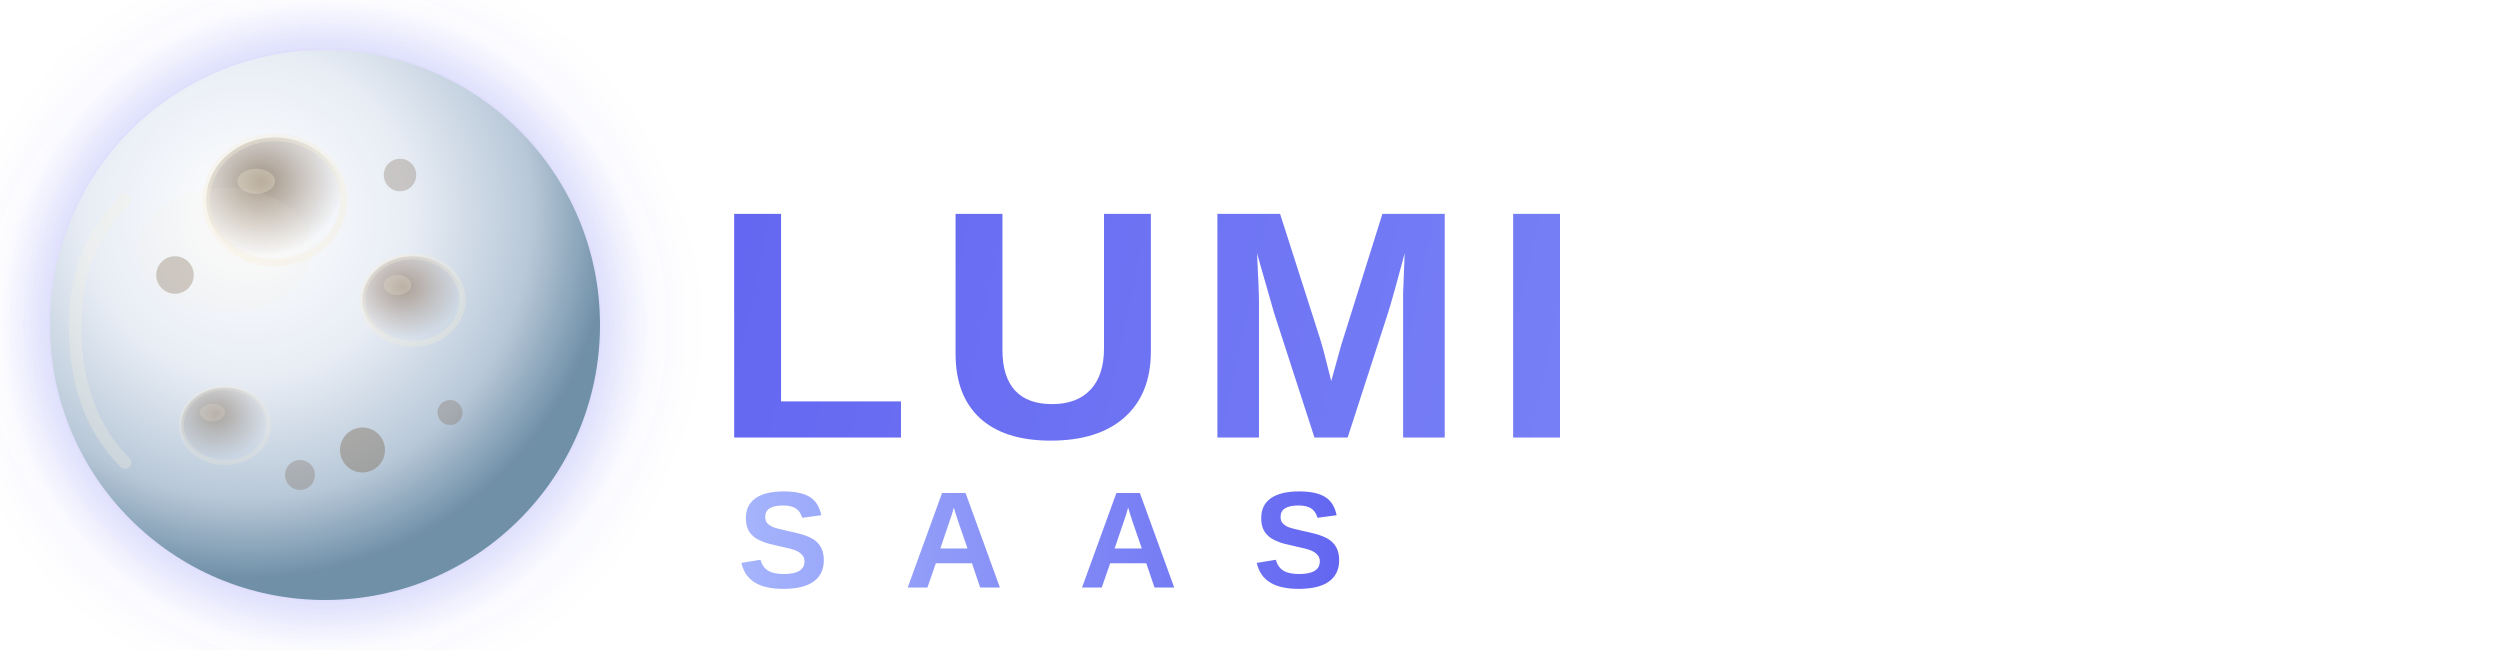
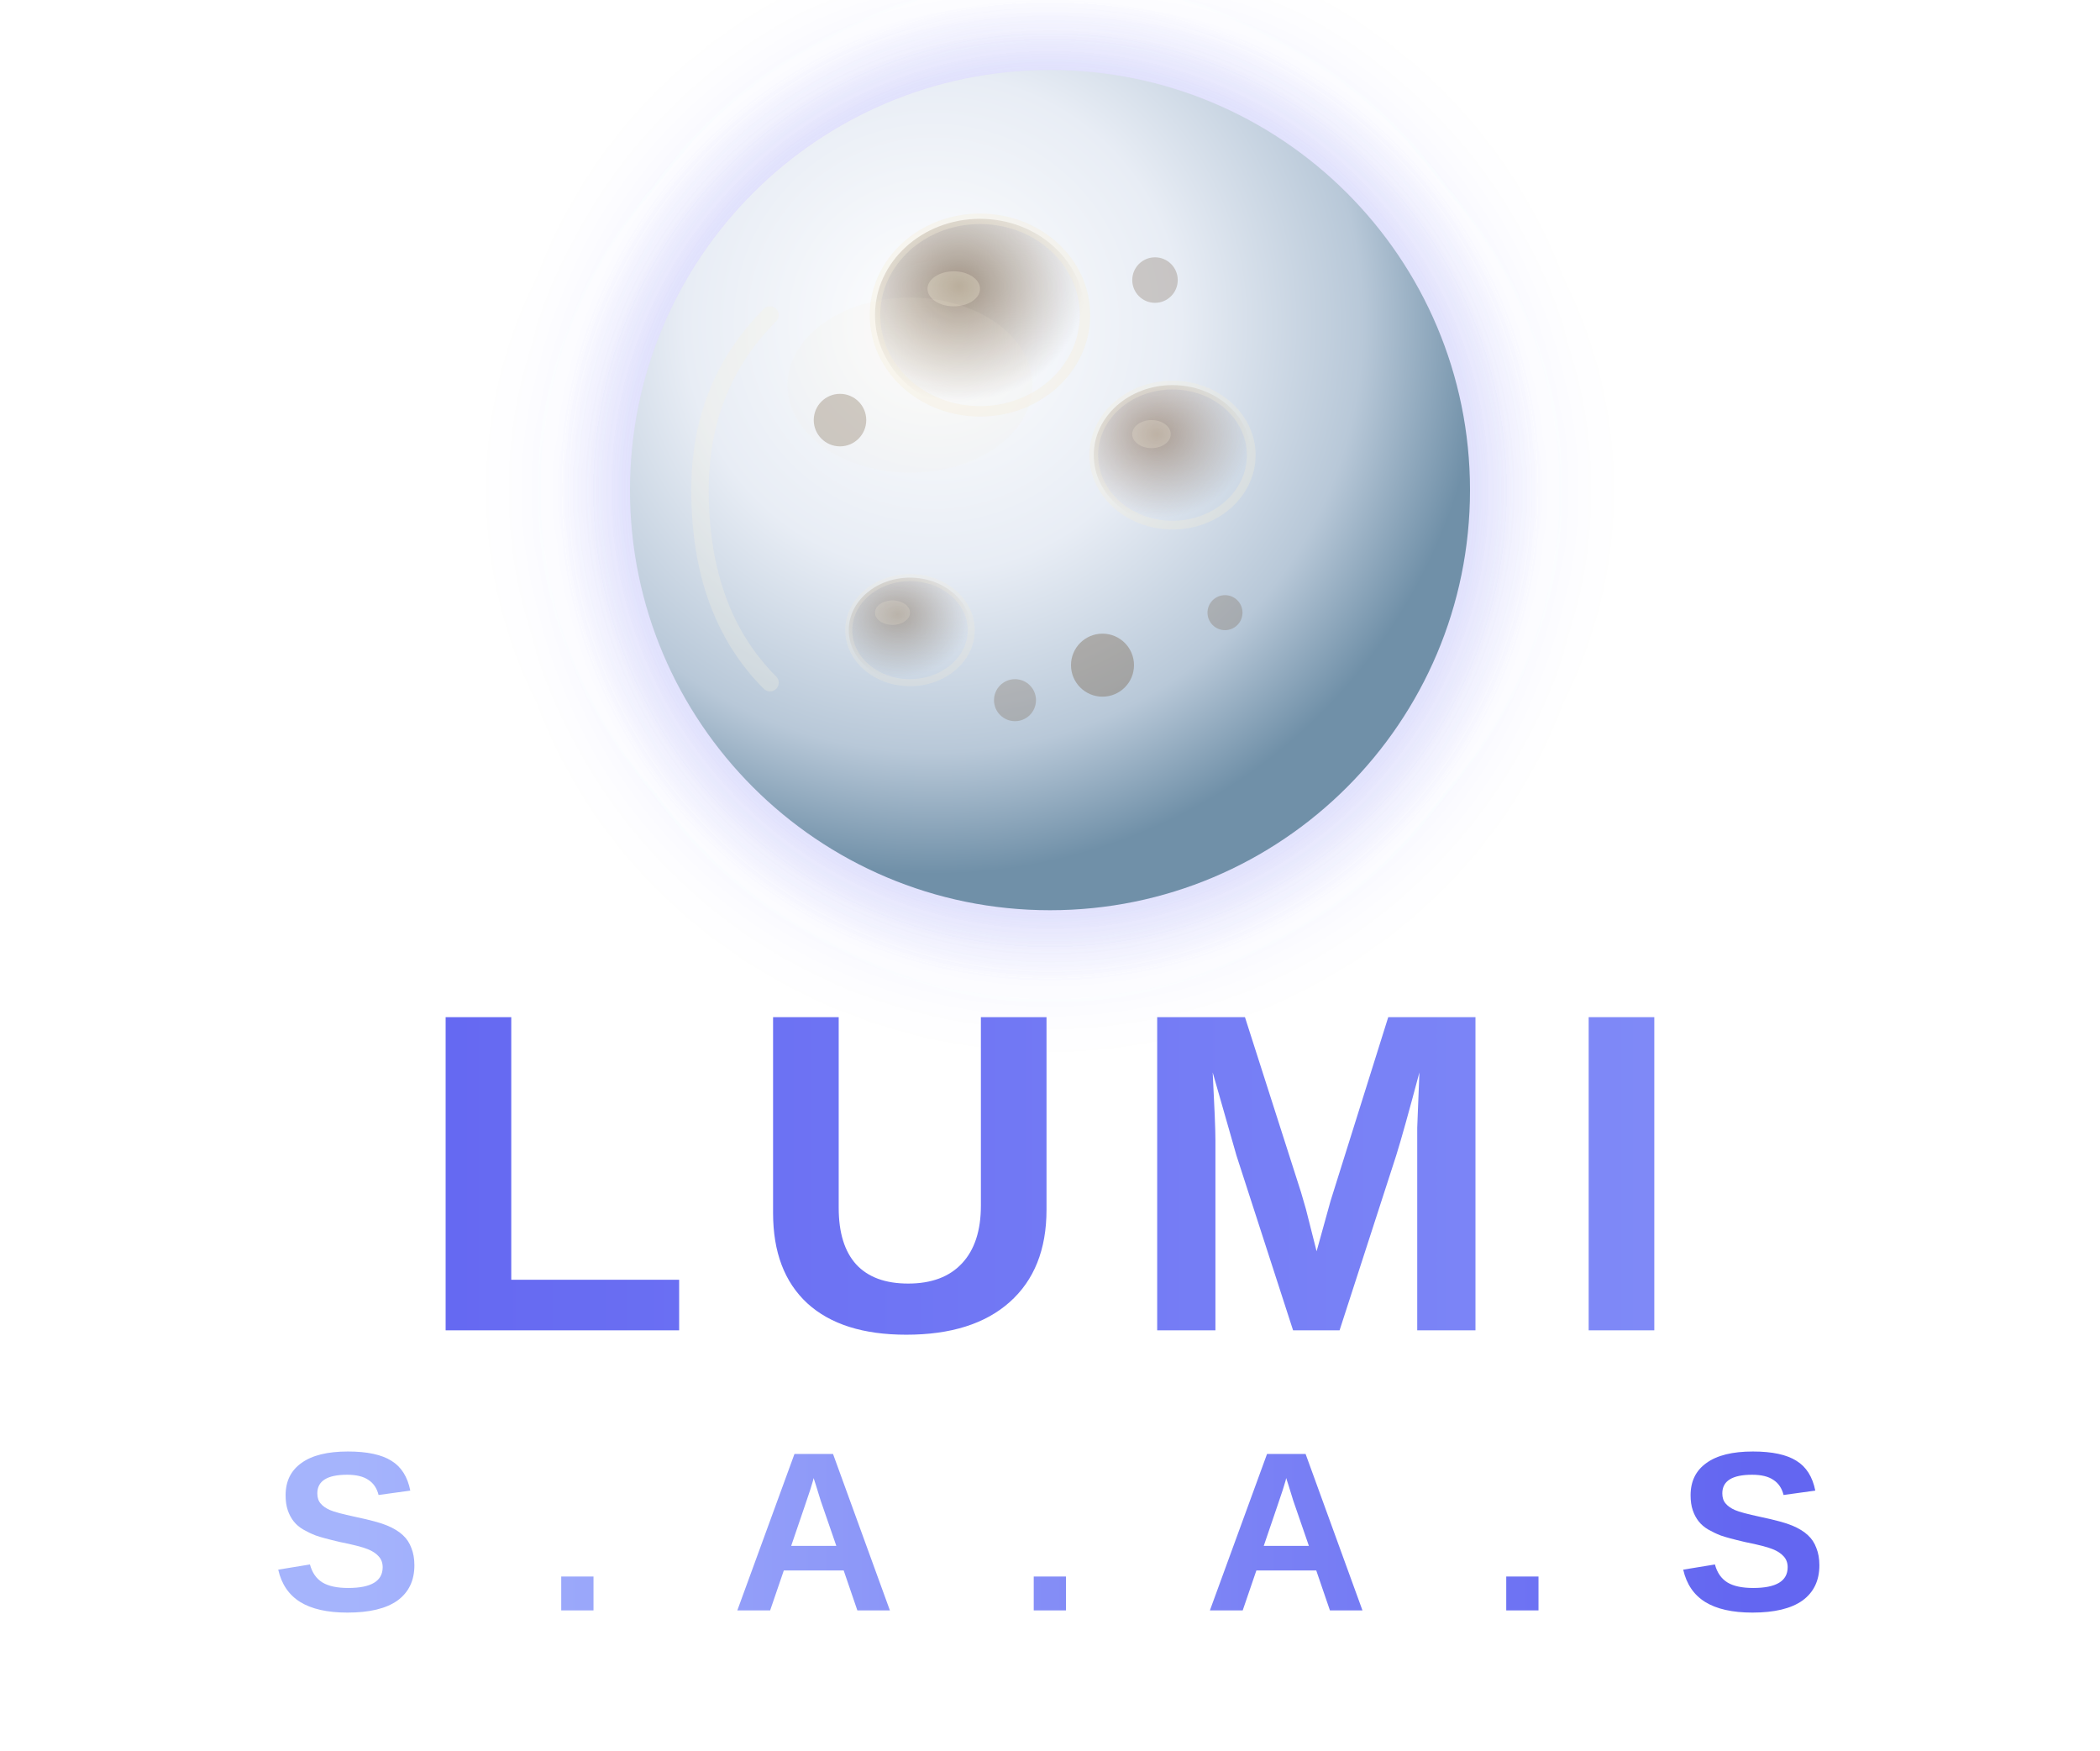
- <svg xmlns="http://www.w3.org/2000/svg" width="200" height="52" viewBox="0 0 200 52" fill="none">
+ <svg xmlns="http://www.w3.org/2000/svg" width="120" height="100" viewBox="0 0 120 100" fill="none">
  <defs>
    <radialGradient id="moonBase" cx="36%" cy="30%" r="66%">
      <stop offset="0%" stop-color="#FFFFFF" />
      <stop offset="45%" stop-color="#E8EDF5" />
      <stop offset="78%" stop-color="#B8C8D8" />
      <stop offset="100%" stop-color="#7090A8" />
    </radialGradient>
    <radialGradient id="moonGlow" cx="50%" cy="50%" r="50%">
      <stop offset="55%" stop-color="#818CF8" stop-opacity="0.35" />
      <stop offset="80%" stop-color="#6366F1" stop-opacity="0.15" />
      <stop offset="100%" stop-color="#6366F1" stop-opacity="0" />
    </radialGradient>
    <filter id="blurGlow" x="-40%" y="-40%" width="180%" height="180%">
      <feGaussianBlur stdDeviation="3" result="blur" />
      <feComposite in="SourceGraphic" in2="blur" operator="over" />
    </filter>
    <radialGradient id="craterA" cx="40%" cy="35%" r="60%">
      <stop offset="0%" stop-color="#7A6650" stop-opacity="0.7" />
      <stop offset="100%" stop-color="#7A6650" stop-opacity="0" />
    </radialGradient>
    <radialGradient id="craterB" cx="40%" cy="35%" r="60%">
      <stop offset="0%" stop-color="#8B7460" stop-opacity="0.65" />
      <stop offset="100%" stop-color="#8B7460" stop-opacity="0" />
    </radialGradient>
    <radialGradient id="craterC" cx="40%" cy="35%" r="60%">
      <stop offset="0%" stop-color="#7A6650" stop-opacity="0.5" />
      <stop offset="100%" stop-color="#7A6650" stop-opacity="0" />
    </radialGradient>
-     <linearGradient id="lumiGrad" x1="56" y1="18" x2="160" y2="40" gradientUnits="userSpaceOnUse">
+     <linearGradient id="lumiGrad" x1="20" y1="70" x2="100" y2="70" gradientUnits="userSpaceOnUse">
      <stop offset="0%" stop-color="#6366F1" />
      <stop offset="100%" stop-color="#818CF8" />
    </linearGradient>
-     <linearGradient id="saasGrad" x1="0%" y1="0%" x2="100%" y2="0%">
+     <linearGradient id="saasGrad" x1="20" y1="90" x2="100" y2="90" gradientUnits="userSpaceOnUse">
      <stop offset="0%" stop-color="#A5B4FC" />
      <stop offset="100%" stop-color="#6366F1" />
    </linearGradient>
  </defs>
-   <circle cx="26" cy="26" r="26" fill="url(#moonGlow)" filter="url(#blurGlow)" />
-   <circle cx="26" cy="26" r="22" fill="url(#moonBase)" />
-   <ellipse cx="22" cy="16" rx="5.5" ry="5" fill="url(#craterA)" />
-   <ellipse cx="22" cy="16" rx="5.5" ry="5" fill="none" stroke="#F5EDD8" stroke-width="0.6" opacity="0.35" />
-   <ellipse cx="20.5" cy="14.5" rx="1.5" ry="1" fill="#F5EDD8" opacity="0.3" />
-   <ellipse cx="33" cy="24" rx="4" ry="3.5" fill="url(#craterB)" />
-   <ellipse cx="33" cy="24" rx="4" ry="3.5" fill="none" stroke="#F5EDD8" stroke-width="0.5" opacity="0.3" />
-   <ellipse cx="31.8" cy="22.8" rx="1.1" ry="0.8" fill="#F5EDD8" opacity="0.25" />
-   <ellipse cx="18" cy="34" rx="3.5" ry="3" fill="url(#craterC)" />
-   <ellipse cx="18" cy="34" rx="3.5" ry="3" fill="none" stroke="#F5EDD8" stroke-width="0.4" opacity="0.25" />
-   <ellipse cx="17" cy="33" rx="1" ry="0.7" fill="#F5EDD8" opacity="0.2" />
-   <circle cx="29" cy="36" r="1.8" fill="#7A6650" opacity="0.4" />
-   <circle cx="14" cy="22" r="1.5" fill="#7A6650" opacity="0.35" />
-   <circle cx="32" cy="14" r="1.3" fill="#7A6650" opacity="0.3" />
-   <circle cx="24" cy="38" r="1.2" fill="#7A6650" opacity="0.3" />
-   <circle cx="36" cy="33" r="1" fill="#7A6650" opacity="0.3" />
-   <ellipse cx="18" cy="20" rx="7" ry="5" fill="#F5EDD8" opacity="0.1" />
-   <path d="M10 16 Q6 20 6 26 Q6 33 10 37" stroke="#F5F0E0" stroke-width="1" opacity="0.3" fill="none" stroke-linecap="round" />
-   <text x="57" y="35" font-family="system-ui, -apple-system, 'Helvetica Neue', Arial, sans-serif" font-weight="900" font-size="26" letter-spacing="2" fill="url(#lumiGrad)">LUMI</text>
-   <text x="59" y="47" font-family="system-ui, -apple-system, 'Helvetica Neue', Arial, sans-serif" font-weight="800" font-size="11" letter-spacing="6" fill="url(#saasGrad)">SAAS</text>
+   <circle cx="60" cy="28" r="28" fill="url(#moonGlow)" filter="url(#blurGlow)" />
+   <circle cx="60" cy="28" r="24" fill="url(#moonBase)" />
+   <ellipse cx="56" cy="18" rx="6" ry="5.5" fill="url(#craterA)" />
+   <ellipse cx="56" cy="18" rx="6" ry="5.5" fill="none" stroke="#F5EDD8" stroke-width="0.6" opacity="0.35" />
+   <ellipse cx="54.5" cy="16.5" rx="1.5" ry="1" fill="#F5EDD8" opacity="0.3" />
+   <ellipse cx="67" cy="26" rx="4.5" ry="4" fill="url(#craterB)" />
+   <ellipse cx="67" cy="26" rx="4.5" ry="4" fill="none" stroke="#F5EDD8" stroke-width="0.5" opacity="0.3" />
+   <ellipse cx="65.8" cy="24.8" rx="1.1" ry="0.8" fill="#F5EDD8" opacity="0.25" />
+   <ellipse cx="52" cy="36" rx="3.5" ry="3" fill="url(#craterC)" />
+   <ellipse cx="52" cy="36" rx="3.5" ry="3" fill="none" stroke="#F5EDD8" stroke-width="0.4" opacity="0.25" />
+   <ellipse cx="51" cy="35" rx="1" ry="0.7" fill="#F5EDD8" opacity="0.2" />
+   <circle cx="63" cy="38" r="1.8" fill="#7A6650" opacity="0.4" />
+   <circle cx="48" cy="24" r="1.5" fill="#7A6650" opacity="0.35" />
+   <circle cx="66" cy="16" r="1.3" fill="#7A6650" opacity="0.3" />
+   <circle cx="58" cy="40" r="1.2" fill="#7A6650" opacity="0.3" />
+   <circle cx="70" cy="35" r="1" fill="#7A6650" opacity="0.3" />
+   <ellipse cx="52" cy="22" rx="7" ry="5" fill="#F5EDD8" opacity="0.1" />
+   <path d="M44 18 Q40 22 40 28 Q40 35 44 39" stroke="#F5F0E0" stroke-width="1" opacity="0.3" fill="none" stroke-linecap="round" />
+   <text x="60" y="76" text-anchor="middle" font-family="system-ui, -apple-system, 'Helvetica Neue', Arial, sans-serif" font-weight="900" font-size="26" letter-spacing="3" fill="url(#lumiGrad)">LUMI</text>
+   <text x="60" y="92" text-anchor="middle" font-family="system-ui, -apple-system, 'Helvetica Neue', Arial, sans-serif" font-weight="800" font-size="13" letter-spacing="7" fill="url(#saasGrad)">S.A.A.S</text>
</svg>
